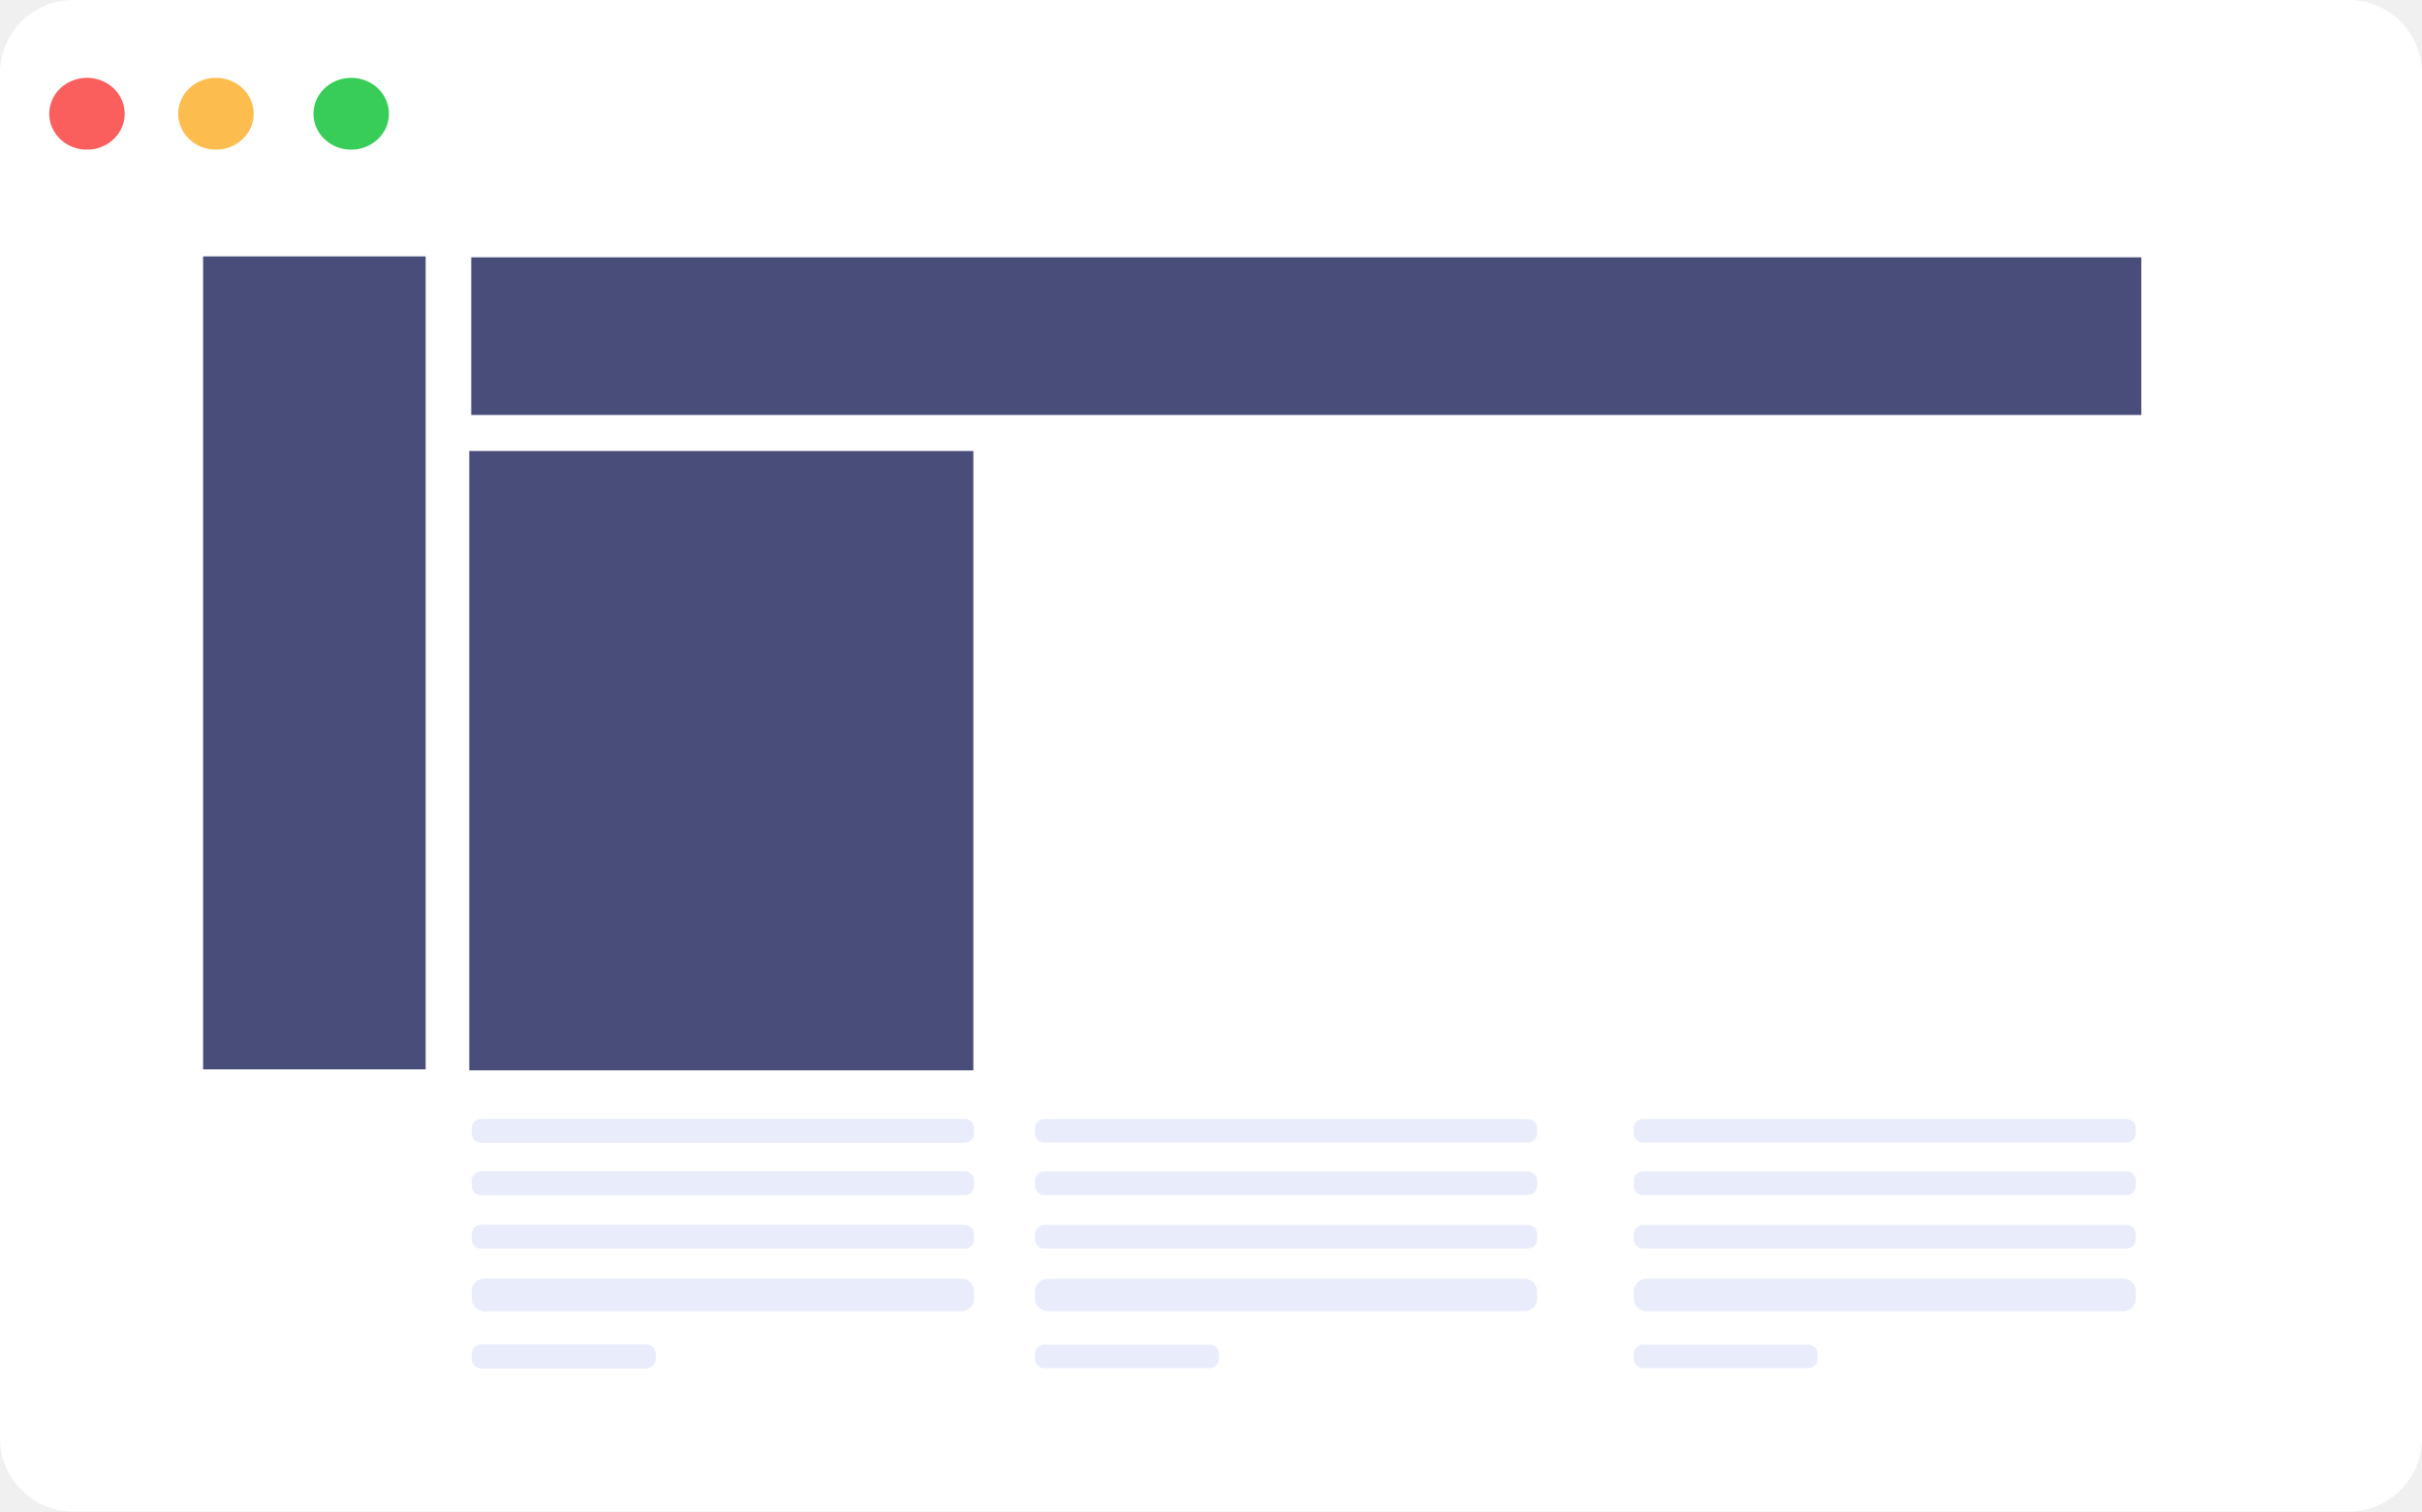
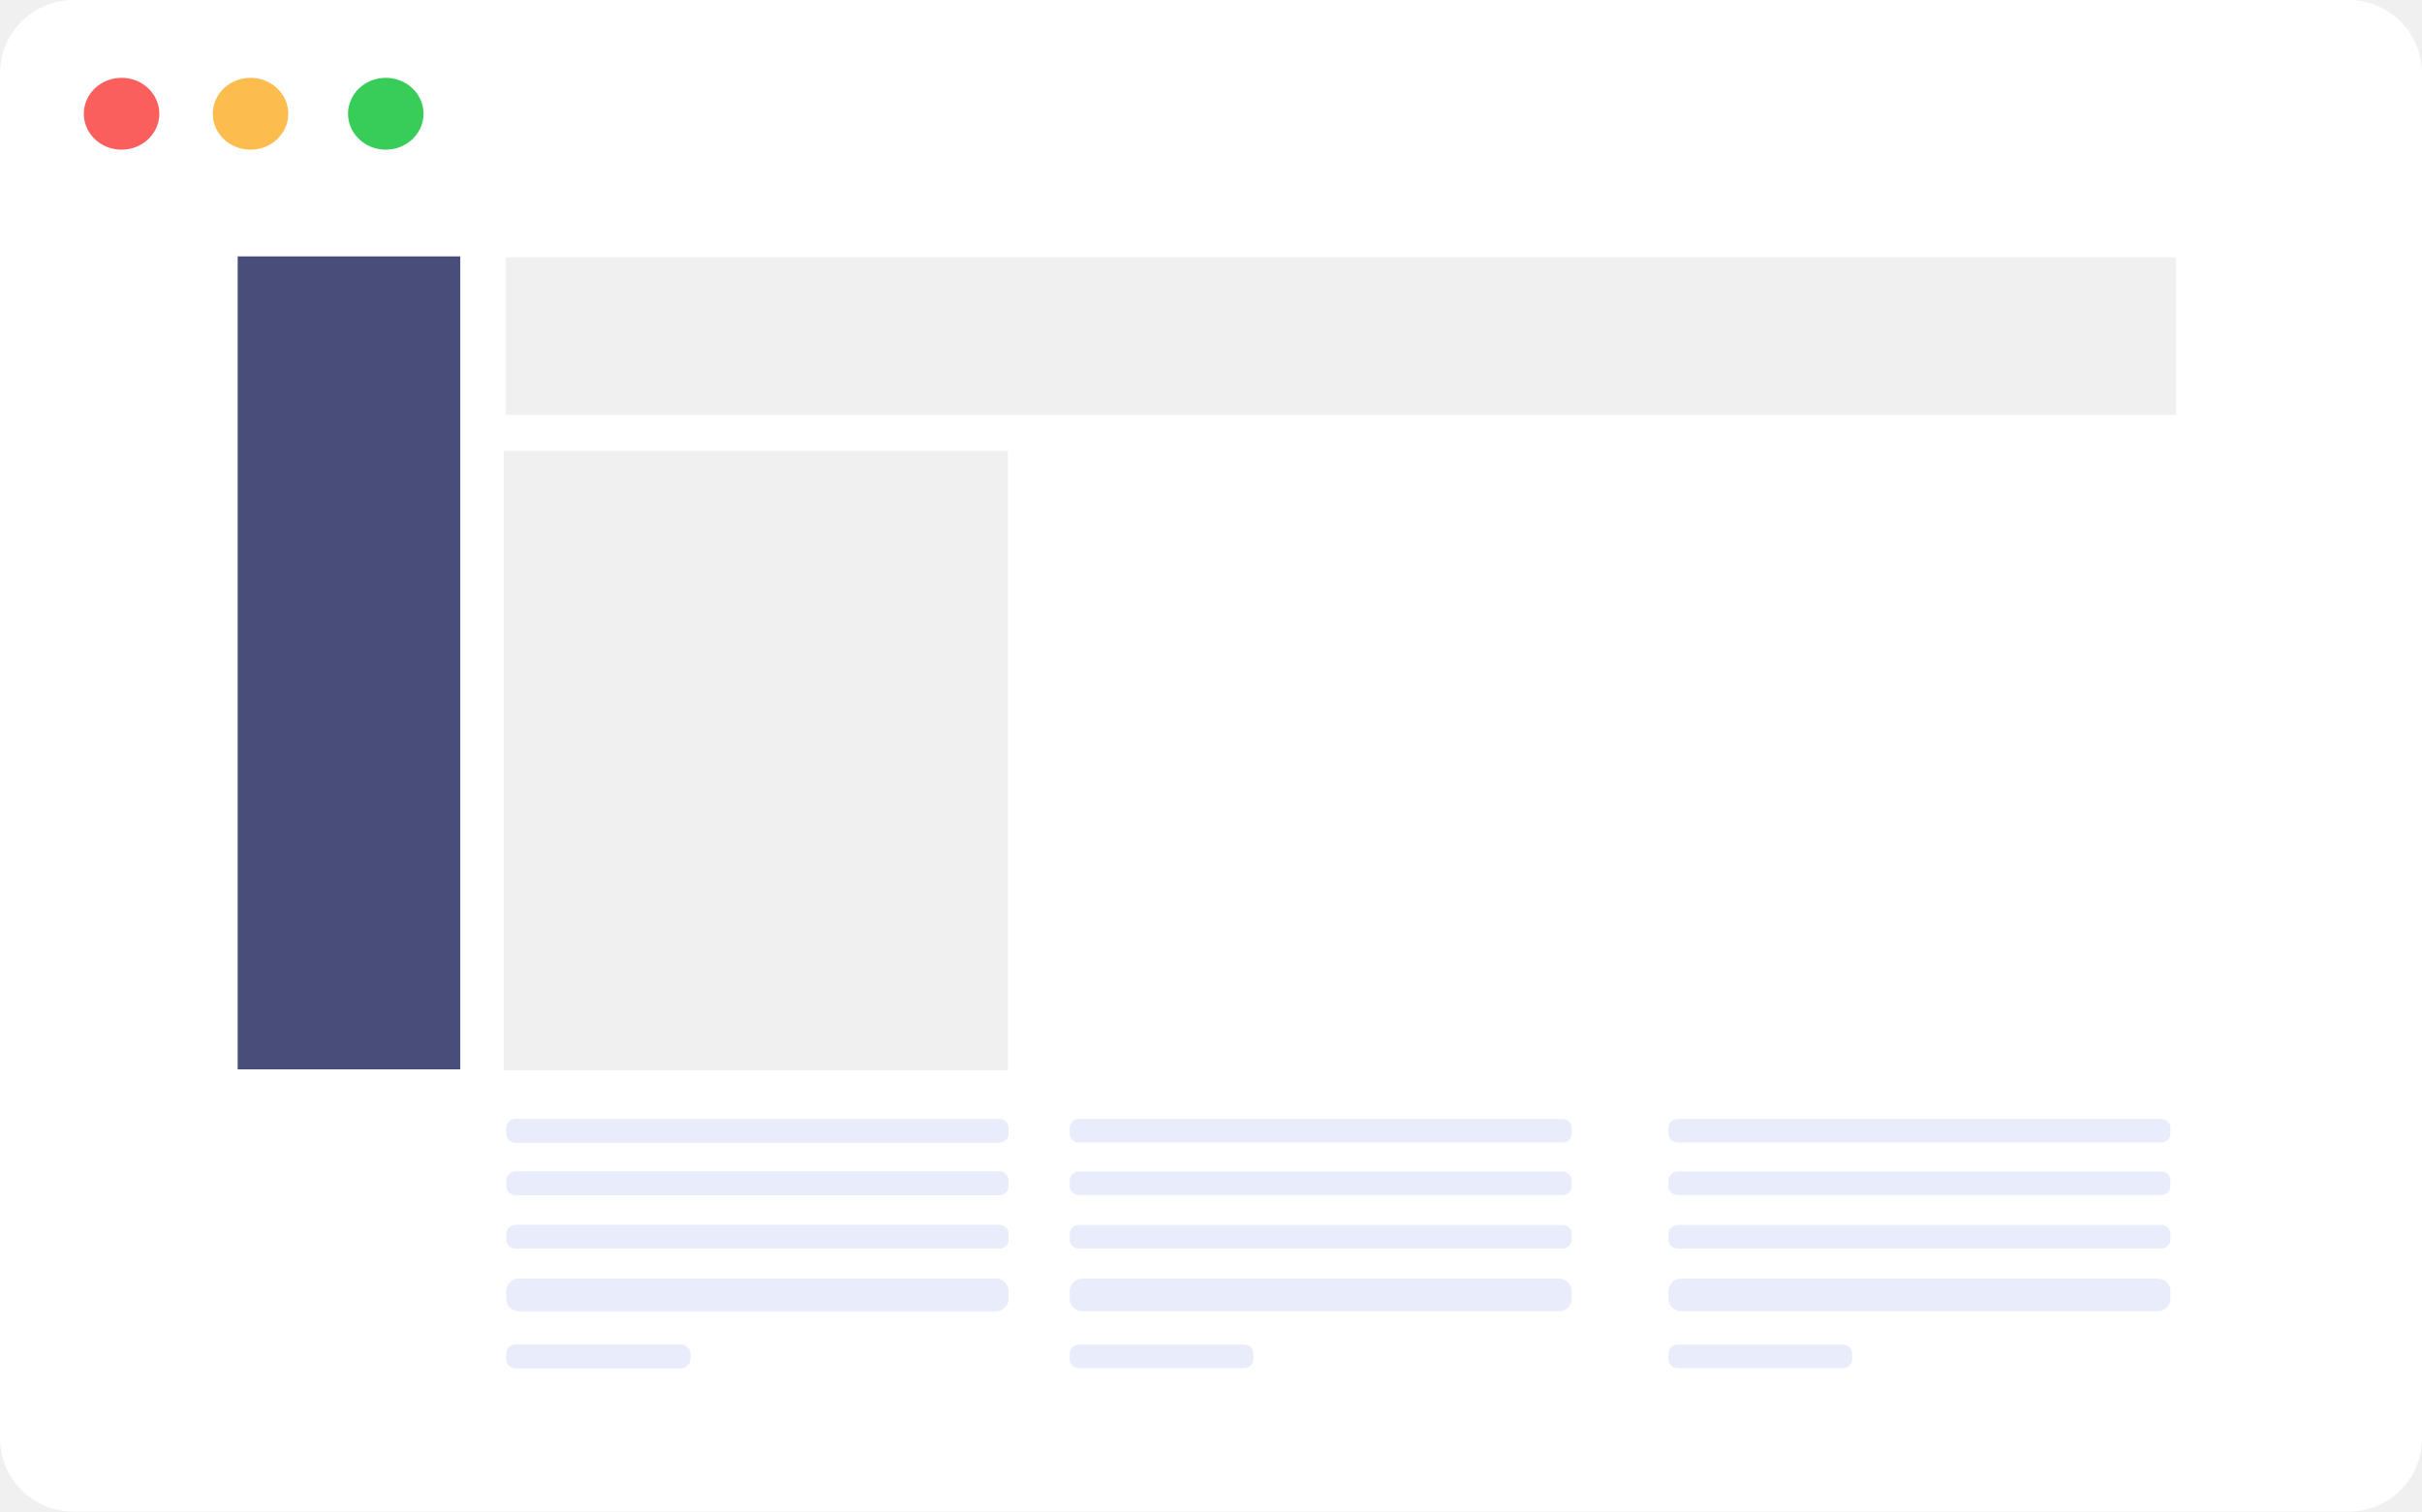
<svg xmlns="http://www.w3.org/2000/svg" width="165" height="103" viewBox="0 0 165 103" fill="none">
  <path d="M160 0H5C2.239 0 0 2.239 0 5V98C0 100.761 2.239 103 5 103H160C162.761 103 165 100.761 165 98V5C165 2.239 162.761 0 160 0Z" fill="white" />
-   <path d="M5.925 5.303C6.433 5.303 6.931 5.446 7.354 5.715C7.776 5.984 8.106 6.367 8.301 6.814C8.495 7.261 8.546 7.753 8.447 8.228C8.348 8.703 8.103 9.139 7.743 9.481C7.384 9.823 6.925 10.056 6.427 10.151C5.928 10.245 5.411 10.197 4.941 10.012C4.471 9.826 4.069 9.513 3.787 9.11C3.504 8.708 3.354 8.235 3.354 7.75C3.354 7.101 3.624 6.479 4.107 6.02C4.589 5.561 5.243 5.303 5.925 5.303Z" fill="#FA5F5D" />
-   <path d="M14.71 5.303C15.219 5.303 15.716 5.446 16.139 5.715C16.562 5.984 16.891 6.367 17.086 6.814C17.28 7.261 17.331 7.753 17.232 8.228C17.133 8.703 16.888 9.139 16.528 9.481C16.169 9.823 15.71 10.056 15.212 10.151C14.713 10.245 14.196 10.197 13.726 10.012C13.256 9.826 12.854 9.513 12.572 9.11C12.289 8.708 12.139 8.235 12.139 7.75C12.139 7.429 12.205 7.111 12.334 6.814C12.464 6.517 12.653 6.247 12.892 6.02C13.13 5.793 13.414 5.612 13.726 5.489C14.038 5.366 14.372 5.303 14.71 5.303Z" fill="#FDBC4E" />
-   <path d="M23.925 5.303C24.434 5.303 24.931 5.446 25.354 5.715C25.776 5.984 26.106 6.367 26.301 6.814C26.495 7.261 26.546 7.753 26.447 8.228C26.348 8.703 26.103 9.139 25.743 9.481C25.384 9.823 24.925 10.056 24.427 10.151C23.928 10.245 23.411 10.197 22.941 10.012C22.471 9.826 22.069 9.513 21.787 9.11C21.504 8.708 21.354 8.235 21.354 7.75C21.354 7.101 21.624 6.479 22.107 6.02C22.589 5.561 23.243 5.303 23.925 5.303Z" fill="#37CD58" />
-   <path d="M144.669 30.926H70.331C69.678 30.926 69.148 31.43 69.148 32.052V71.685C69.148 72.307 69.678 72.811 70.331 72.811H144.669C145.322 72.811 145.851 72.307 145.851 71.685V32.052C145.851 31.43 145.322 30.926 144.669 30.926Z" fill="white" />
-   <path d="M66.31 30.731H31.969V72.931H66.31V30.731Z" fill="#484D7A" />
-   <path d="M145.879 17.533H32.102V28.275H145.879V17.533Z" fill="#484D7A" />
-   <path d="M28.998 17.471H13.836V72.865H28.998V17.471Z" fill="#484D7A" />
-   <path d="M65.712 76.244H32.778C32.428 76.244 32.145 76.513 32.145 76.846V77.248C32.145 77.581 32.428 77.851 32.778 77.851H65.712C66.062 77.851 66.345 77.581 66.345 77.248V76.846C66.345 76.513 66.062 76.244 65.712 76.244Z" fill="#E9EDFB" />
-   <path d="M65.712 79.824H32.778C32.428 79.824 32.145 80.093 32.145 80.426V80.828C32.145 81.161 32.428 81.43 32.778 81.43H65.712C66.062 81.43 66.345 81.161 66.345 80.828V80.426C66.345 80.093 66.062 79.824 65.712 79.824Z" fill="#E9EDFB" />
-   <path d="M65.712 83.468H32.778C32.428 83.468 32.145 83.738 32.145 84.071V84.472C32.145 84.805 32.428 85.075 32.778 85.075H65.712C66.062 85.075 66.345 84.805 66.345 84.472V84.071C66.345 83.738 66.062 83.468 65.712 83.468Z" fill="#E9EDFB" />
-   <path d="M65.471 87.125H33.019C32.536 87.125 32.145 87.498 32.145 87.958V88.513C32.145 88.973 32.536 89.346 33.019 89.346H65.471C65.954 89.346 66.345 88.973 66.345 88.513V87.958C66.345 87.498 65.954 87.125 65.471 87.125Z" fill="#E9EDFB" />
-   <path d="M44.028 91.619H32.778C32.428 91.619 32.145 91.889 32.145 92.221V92.623C32.145 92.956 32.428 93.226 32.778 93.226H44.028C44.377 93.226 44.661 92.956 44.661 92.623V92.221C44.661 91.889 44.377 91.619 44.028 91.619Z" fill="#E9EDFB" />
-   <path d="M65.712 76.244H32.778C32.428 76.244 32.145 76.513 32.145 76.846V77.248C32.145 77.581 32.428 77.851 32.778 77.851H65.712C66.062 77.851 66.345 77.581 66.345 77.248V76.846C66.345 76.513 66.062 76.244 65.712 76.244Z" fill="#E9EDFB" />
-   <path d="M65.712 79.824H32.778C32.428 79.824 32.145 80.093 32.145 80.426V80.828C32.145 81.161 32.428 81.43 32.778 81.43H65.712C66.062 81.43 66.345 81.161 66.345 80.828V80.426C66.345 80.093 66.062 79.824 65.712 79.824Z" fill="#E9EDFB" />
-   <path d="M65.712 83.468H32.778C32.428 83.468 32.145 83.738 32.145 84.071V84.472C32.145 84.805 32.428 85.075 32.778 85.075H65.712C66.062 85.075 66.345 84.805 66.345 84.472V84.071C66.345 83.738 66.062 83.468 65.712 83.468Z" fill="#E9EDFB" />
-   <path d="M65.471 87.125H33.019C32.536 87.125 32.145 87.498 32.145 87.958V88.513C32.145 88.973 32.536 89.346 33.019 89.346H65.471C65.954 89.346 66.345 88.973 66.345 88.513V87.958C66.345 87.498 65.954 87.125 65.471 87.125Z" fill="#E9EDFB" />
-   <path d="M44.028 91.619H32.778C32.428 91.619 32.145 91.889 32.145 92.221V92.623C32.145 92.956 32.428 93.226 32.778 93.226H44.028C44.377 93.226 44.661 92.956 44.661 92.623V92.221C44.661 91.889 44.377 91.619 44.028 91.619Z" fill="#E9EDFB" />
-   <path d="M104.082 76.244H71.148C70.798 76.244 70.515 76.513 70.515 76.846V77.248C70.515 77.581 70.798 77.851 71.148 77.851H104.082C104.432 77.851 104.716 77.581 104.716 77.248V76.846C104.716 76.513 104.432 76.244 104.082 76.244Z" fill="#E9EDFB" />
-   <path d="M104.082 79.824H71.148C70.798 79.824 70.515 80.093 70.515 80.426V80.828C70.515 81.161 70.798 81.43 71.148 81.43H104.082C104.432 81.43 104.716 81.161 104.716 80.828V80.426C104.716 80.093 104.432 79.824 104.082 79.824Z" fill="#E9EDFB" />
-   <path d="M104.082 83.468H71.148C70.798 83.468 70.515 83.738 70.515 84.071V84.472C70.515 84.805 70.798 85.075 71.148 85.075H104.082C104.432 85.075 104.716 84.805 104.716 84.472V84.071C104.716 83.738 104.432 83.468 104.082 83.468Z" fill="#E9EDFB" />
-   <path d="M103.841 87.125H71.389C70.906 87.125 70.515 87.498 70.515 87.958V88.513C70.515 88.973 70.906 89.346 71.389 89.346H103.841C104.324 89.346 104.716 88.973 104.716 88.513V87.958C104.716 87.498 104.324 87.125 103.841 87.125Z" fill="#E9EDFB" />
-   <path d="M82.398 91.619H71.148C70.798 91.619 70.515 91.889 70.515 92.221V92.623C70.515 92.956 70.798 93.226 71.148 93.226H82.398C82.747 93.226 83.031 92.956 83.031 92.623V92.221C83.031 91.889 82.747 91.619 82.398 91.619Z" fill="#E9EDFB" />
-   <path d="M144.873 76.244H111.939C111.589 76.244 111.306 76.513 111.306 76.846V77.248C111.306 77.581 111.589 77.851 111.939 77.851H144.873C145.223 77.851 145.507 77.581 145.507 77.248V76.846C145.507 76.513 145.223 76.244 144.873 76.244Z" fill="#E9EDFB" />
-   <path d="M144.873 79.824H111.939C111.589 79.824 111.306 80.093 111.306 80.426V80.828C111.306 81.161 111.589 81.43 111.939 81.43H144.873C145.223 81.43 145.507 81.161 145.507 80.828V80.426C145.507 80.093 145.223 79.824 144.873 79.824Z" fill="#E9EDFB" />
-   <path d="M144.873 83.468H111.939C111.589 83.468 111.306 83.738 111.306 84.071V84.472C111.306 84.805 111.589 85.075 111.939 85.075H144.873C145.223 85.075 145.507 84.805 145.507 84.472V84.071C145.507 83.738 145.223 83.468 144.873 83.468Z" fill="#E9EDFB" />
-   <path d="M144.632 87.125H112.181C111.697 87.125 111.306 87.498 111.306 87.958V88.513C111.306 88.973 111.697 89.346 112.181 89.346H144.632C145.115 89.346 145.507 88.973 145.507 88.513V87.958C145.507 87.498 145.115 87.125 144.632 87.125Z" fill="#E9EDFB" />
-   <path d="M123.189 91.619H111.939C111.589 91.619 111.306 91.889 111.306 92.221V92.623C111.306 92.956 111.589 93.226 111.939 93.226H123.189C123.538 93.226 123.822 92.956 123.822 92.623V92.221C123.822 91.889 123.538 91.619 123.189 91.619Z" fill="#E9EDFB" />
+   <path d="M8.282 5.303C8.791 5.303 9.288 5.446 9.711 5.715C10.134 5.984 10.463 6.367 10.658 6.814C10.853 7.261 10.904 7.753 10.804 8.228C10.705 8.703 10.46 9.139 10.101 9.481C9.741 9.823 9.283 10.056 8.784 10.151C8.285 10.245 7.768 10.197 7.298 10.012C6.828 9.826 6.427 9.513 6.144 9.11C5.862 8.708 5.711 8.235 5.711 7.75C5.711 7.101 5.982 6.479 6.464 6.02C6.946 5.561 7.6 5.303 8.282 5.303Z" fill="#FA5F5D" />
+   <path d="M17.067 5.303C17.576 5.303 18.073 5.446 18.496 5.715C18.919 5.984 19.249 6.367 19.443 6.814C19.638 7.261 19.689 7.753 19.59 8.228C19.49 8.703 19.245 9.139 18.886 9.481C18.526 9.823 18.068 10.056 17.569 10.151C17.07 10.245 16.553 10.197 16.084 10.012C15.614 9.826 15.212 9.513 14.929 9.11C14.647 8.708 14.496 8.235 14.496 7.75C14.496 7.429 14.562 7.111 14.692 6.814C14.821 6.517 15.01 6.247 15.249 6.02C15.488 5.793 15.771 5.612 16.084 5.489C16.395 5.366 16.73 5.303 17.067 5.303Z" fill="#FDBC4E" />
+   <path d="M26.281 5.303C26.79 5.303 27.287 5.446 27.71 5.715C28.133 5.984 28.462 6.367 28.657 6.814C28.852 7.261 28.903 7.753 28.803 8.228C28.704 8.703 28.459 9.139 28.1 9.481C27.74 9.823 27.282 10.056 26.783 10.151C26.284 10.245 25.767 10.197 25.297 10.012C24.828 9.826 24.426 9.513 24.143 9.11C23.861 8.708 23.71 8.235 23.71 7.75C23.71 7.101 23.981 6.479 24.463 6.02C24.945 5.561 25.599 5.303 26.281 5.303Z" fill="#37CD58" />
+   <path d="M147.026 30.926H72.689C72.035 30.926 71.506 31.43 71.506 32.052V71.685C71.506 72.307 72.035 72.811 72.689 72.811H147.026C147.679 72.811 148.209 72.307 148.209 71.685V32.052C148.209 31.43 147.679 30.926 147.026 30.926Z" fill="white" />
+   <path d="M68.666 30.731H34.325V72.931H68.666V30.731Z" fill="#F0F0F0" />
+   <path d="M148.235 17.533H34.459V28.275H148.235V17.533Z" fill="#F0F0F0" />
+   <path d="M31.356 17.471H16.193V72.865H31.356V17.471Z" fill="#484D7A" />
+   <path d="M68.069 76.244H35.134C34.784 76.244 34.501 76.514 34.501 76.846V77.248C34.501 77.581 34.784 77.851 35.134 77.851H68.069C68.418 77.851 68.702 77.581 68.702 77.248V76.846C68.702 76.514 68.418 76.244 68.069 76.244Z" fill="#E9EDFB" />
+   <path d="M68.069 79.824H35.134C34.784 79.824 34.501 80.094 34.501 80.426V80.828C34.501 81.161 34.784 81.43 35.134 81.43H68.069C68.418 81.43 68.702 81.161 68.702 80.828V80.426C68.702 80.094 68.418 79.824 68.069 79.824Z" fill="#E9EDFB" />
+   <path d="M68.069 83.468H35.134C34.784 83.468 34.501 83.738 34.501 84.071V84.472C34.501 84.805 34.784 85.075 35.134 85.075H68.069C68.418 85.075 68.702 84.805 68.702 84.472V84.071C68.702 83.738 68.418 83.468 68.069 83.468Z" fill="#E9EDFB" />
+   <path d="M67.827 87.125H35.376C34.893 87.125 34.501 87.498 34.501 87.958V88.513C34.501 88.973 34.893 89.346 35.376 89.346H67.827C68.31 89.346 68.702 88.973 68.702 88.513V87.958C68.702 87.498 68.31 87.125 67.827 87.125Z" fill="#E9EDFB" />
+   <path d="M46.384 91.619H35.134C34.784 91.619 34.501 91.889 34.501 92.221V92.623C34.501 92.956 34.784 93.226 35.134 93.226H46.384C46.734 93.226 47.017 92.956 47.017 92.623V92.221C47.017 91.889 46.734 91.619 46.384 91.619Z" fill="#E9EDFB" />
+   <path d="M68.069 76.244H35.134C34.784 76.244 34.501 76.514 34.501 76.846V77.248C34.501 77.581 34.784 77.851 35.134 77.851H68.069C68.418 77.851 68.702 77.581 68.702 77.248V76.846C68.702 76.514 68.418 76.244 68.069 76.244Z" fill="#E9EDFB" />
+   <path d="M68.069 79.824H35.134C34.784 79.824 34.501 80.094 34.501 80.426V80.828C34.501 81.161 34.784 81.43 35.134 81.43H68.069C68.418 81.43 68.702 81.161 68.702 80.828V80.426C68.702 80.094 68.418 79.824 68.069 79.824Z" fill="#E9EDFB" />
+   <path d="M68.069 83.468H35.134C34.784 83.468 34.501 83.738 34.501 84.071V84.472C34.501 84.805 34.784 85.075 35.134 85.075H68.069C68.418 85.075 68.702 84.805 68.702 84.472V84.071C68.702 83.738 68.418 83.468 68.069 83.468Z" fill="#E9EDFB" />
+   <path d="M67.827 87.125H35.376C34.893 87.125 34.501 87.498 34.501 87.958V88.513C34.501 88.973 34.893 89.346 35.376 89.346H67.827C68.31 89.346 68.702 88.973 68.702 88.513V87.958C68.702 87.498 68.31 87.125 67.827 87.125Z" fill="#E9EDFB" />
+   <path d="M46.384 91.619H35.134C34.784 91.619 34.501 91.889 34.501 92.221V92.623C34.501 92.956 34.784 93.226 35.134 93.226H46.384C46.734 93.226 47.017 92.956 47.017 92.623V92.221C47.017 91.889 46.734 91.619 46.384 91.619Z" fill="#E9EDFB" />
+   <path d="M106.44 76.244H73.505C73.156 76.244 72.872 76.514 72.872 76.846V77.248C72.872 77.581 73.156 77.851 73.505 77.851H106.44C106.79 77.851 107.073 77.581 107.073 77.248V76.846C107.073 76.514 106.79 76.244 106.44 76.244Z" fill="#E9EDFB" />
+   <path d="M106.44 79.824H73.505C73.156 79.824 72.872 80.094 72.872 80.426V80.828C72.872 81.161 73.156 81.43 73.505 81.43H106.44C106.79 81.43 107.073 81.161 107.073 80.828V80.426C107.073 80.094 106.79 79.824 106.44 79.824Z" fill="#E9EDFB" />
+   <path d="M106.44 83.468H73.505C73.156 83.468 72.872 83.738 72.872 84.071V84.472C72.872 84.805 73.156 85.075 73.505 85.075H106.44C106.79 85.075 107.073 84.805 107.073 84.472V84.071C107.073 83.738 106.79 83.468 106.44 83.468Z" fill="#E9EDFB" />
+   <path d="M106.198 87.125H73.747C73.264 87.125 72.872 87.498 72.872 87.958V88.513C72.872 88.973 73.264 89.346 73.747 89.346H106.198C106.681 89.346 107.073 88.973 107.073 88.513V87.958C107.073 87.498 106.681 87.125 106.198 87.125Z" fill="#E9EDFB" />
+   <path d="M84.755 91.619H73.505C73.156 91.619 72.872 91.889 72.872 92.221V92.623C72.872 92.956 73.156 93.226 73.505 93.226H84.755C85.105 93.226 85.388 92.956 85.388 92.623V92.221C85.388 91.889 85.105 91.619 84.755 91.619Z" fill="#E9EDFB" />
+   <path d="M147.23 76.244H114.295C113.946 76.244 113.662 76.514 113.662 76.846V77.248C113.662 77.581 113.946 77.851 114.295 77.851H147.23C147.58 77.851 147.863 77.581 147.863 77.248V76.846C147.863 76.514 147.58 76.244 147.23 76.244Z" fill="#E9EDFB" />
+   <path d="M147.23 79.824H114.295C113.946 79.824 113.662 80.094 113.662 80.426V80.828C113.662 81.161 113.946 81.43 114.295 81.43H147.23C147.58 81.43 147.863 81.161 147.863 80.828V80.426C147.863 80.094 147.58 79.824 147.23 79.824Z" fill="#E9EDFB" />
+   <path d="M147.23 83.468H114.295C113.946 83.468 113.662 83.738 113.662 84.071V84.472C113.662 84.805 113.946 85.075 114.295 85.075H147.23C147.58 85.075 147.863 84.805 147.863 84.472V84.071C147.863 83.738 147.58 83.468 147.23 83.468Z" fill="#E9EDFB" />
+   <path d="M146.988 87.125H114.537C114.054 87.125 113.662 87.498 113.662 87.958V88.513C113.662 88.973 114.054 89.346 114.537 89.346H146.988C147.471 89.346 147.863 88.973 147.863 88.513V87.958C147.863 87.498 147.471 87.125 146.988 87.125Z" fill="#E9EDFB" />
+   <path d="M125.545 91.619H114.295C113.946 91.619 113.662 91.889 113.662 92.221V92.623C113.662 92.956 113.946 93.226 114.295 93.226H125.545C125.895 93.226 126.178 92.956 126.178 92.623V92.221C126.178 91.889 125.895 91.619 125.545 91.619Z" fill="#E9EDFB" />
</svg>
